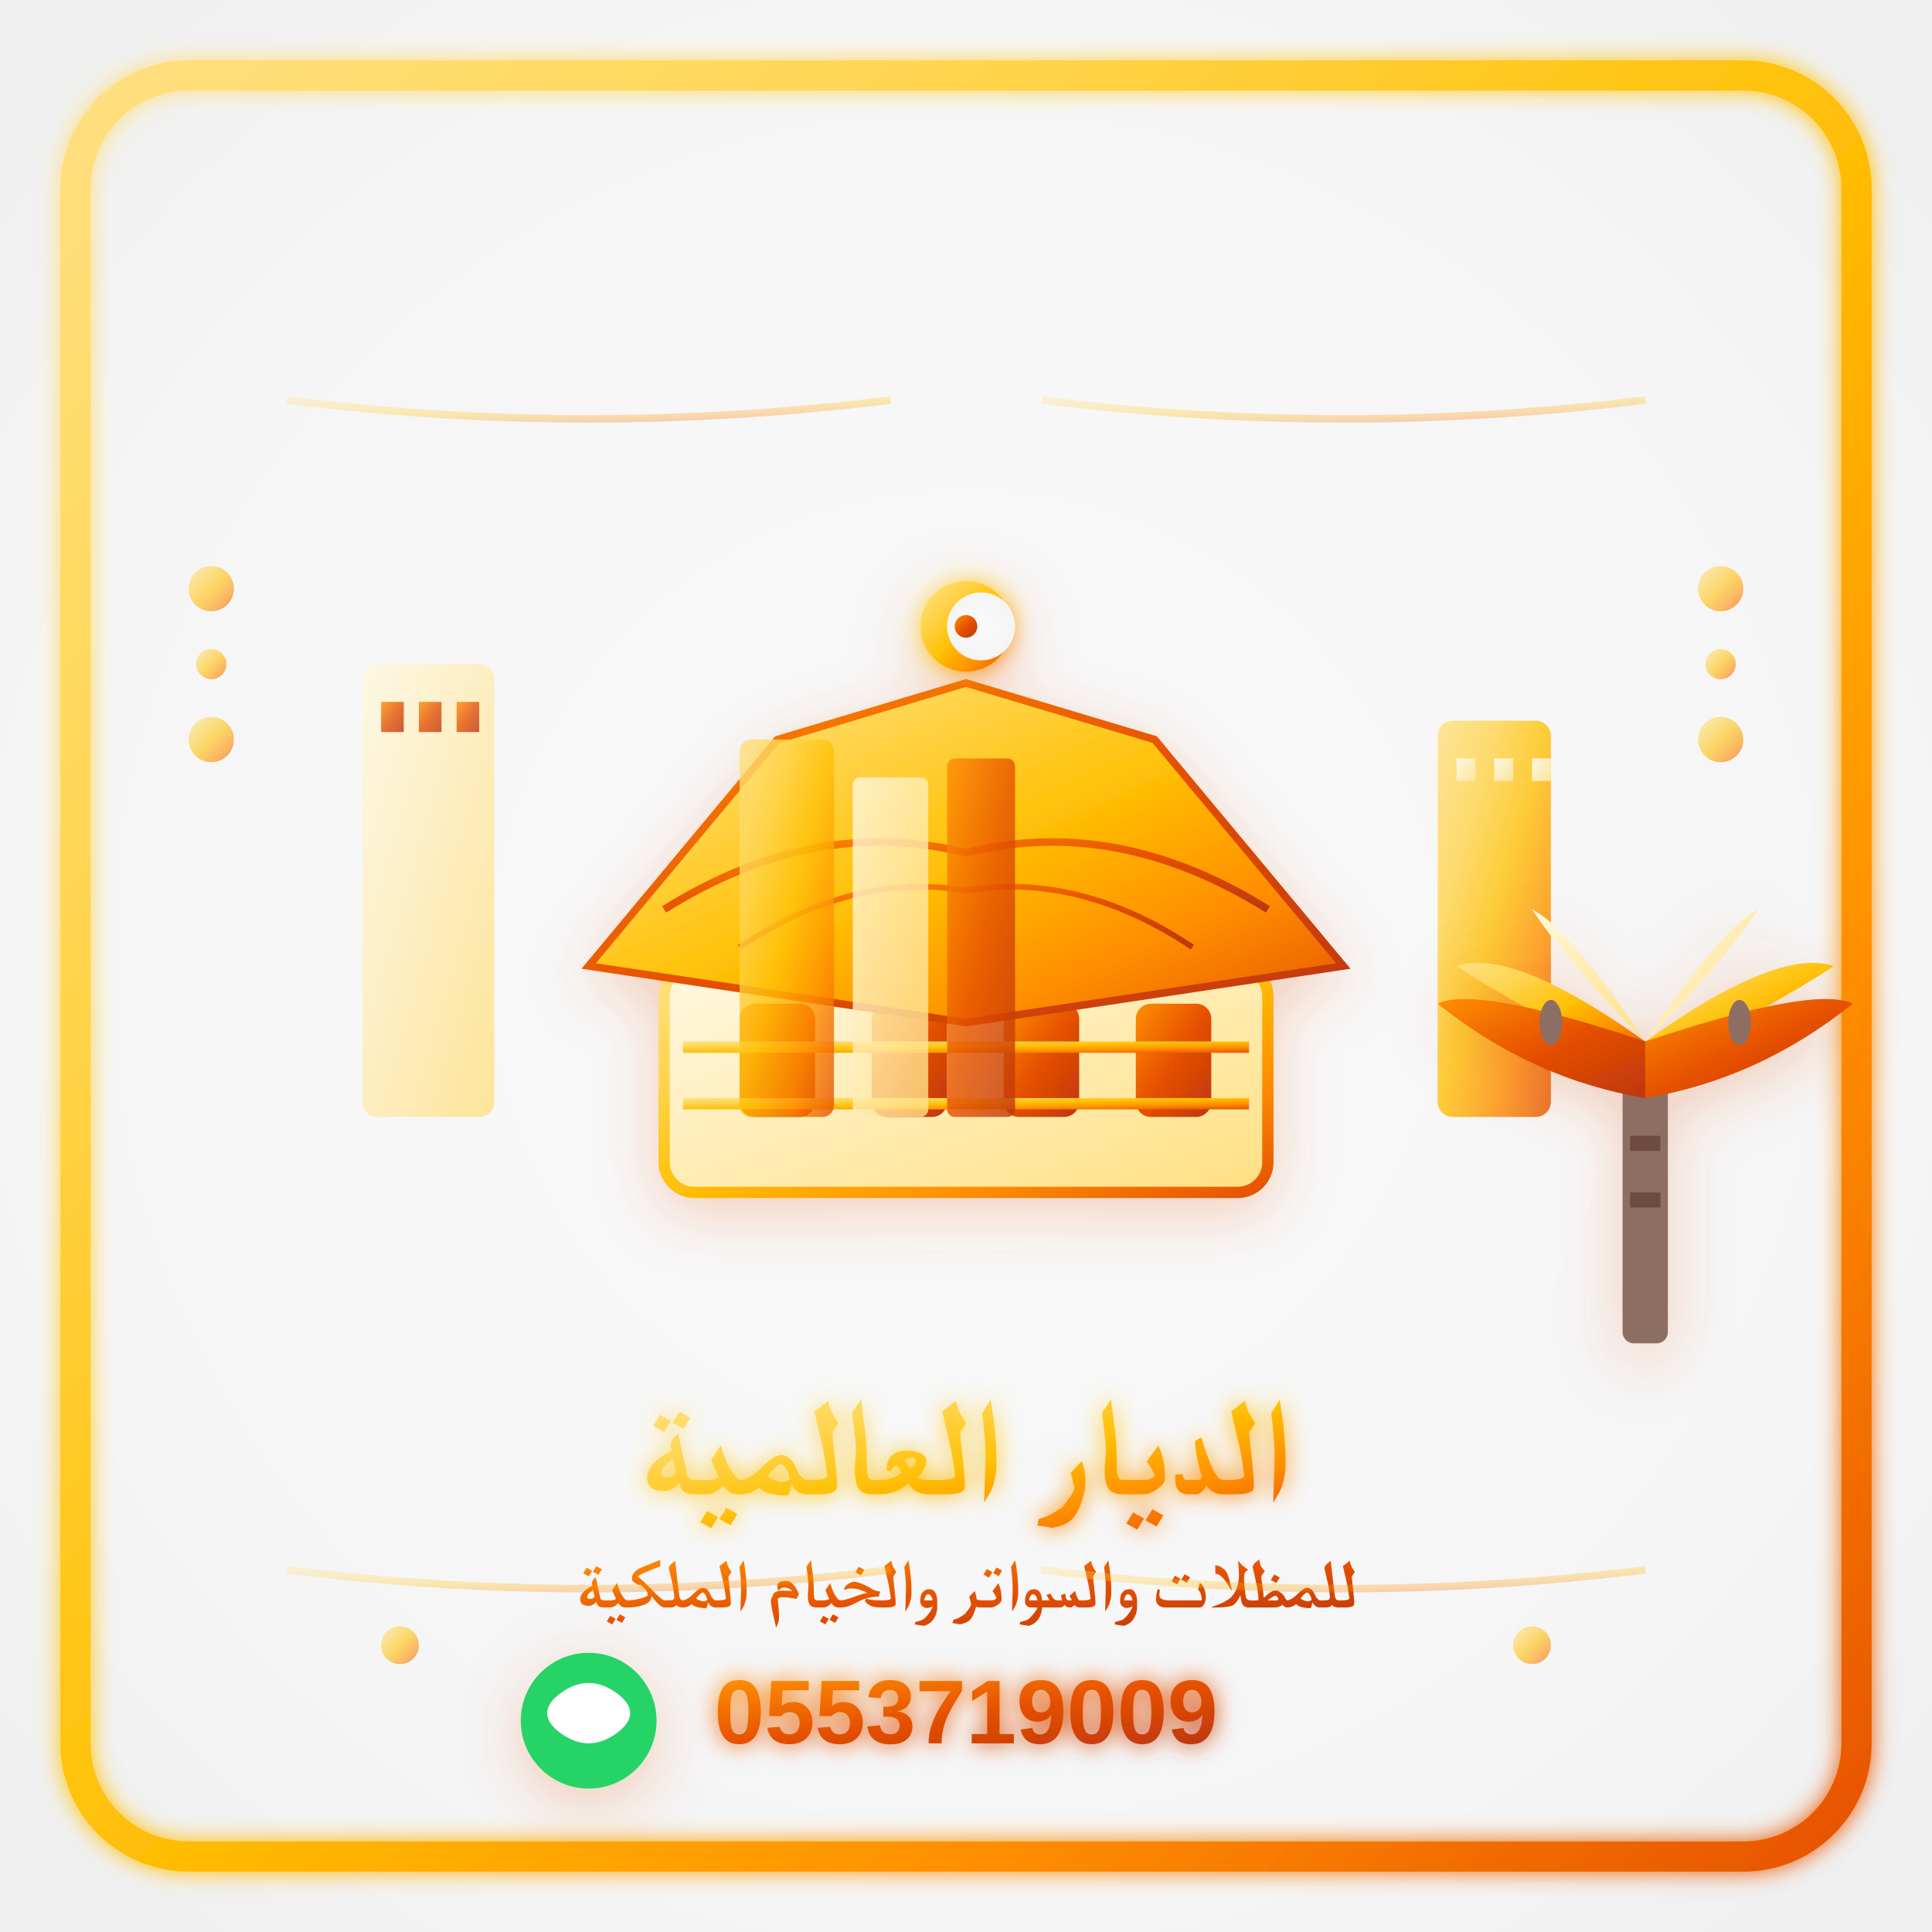
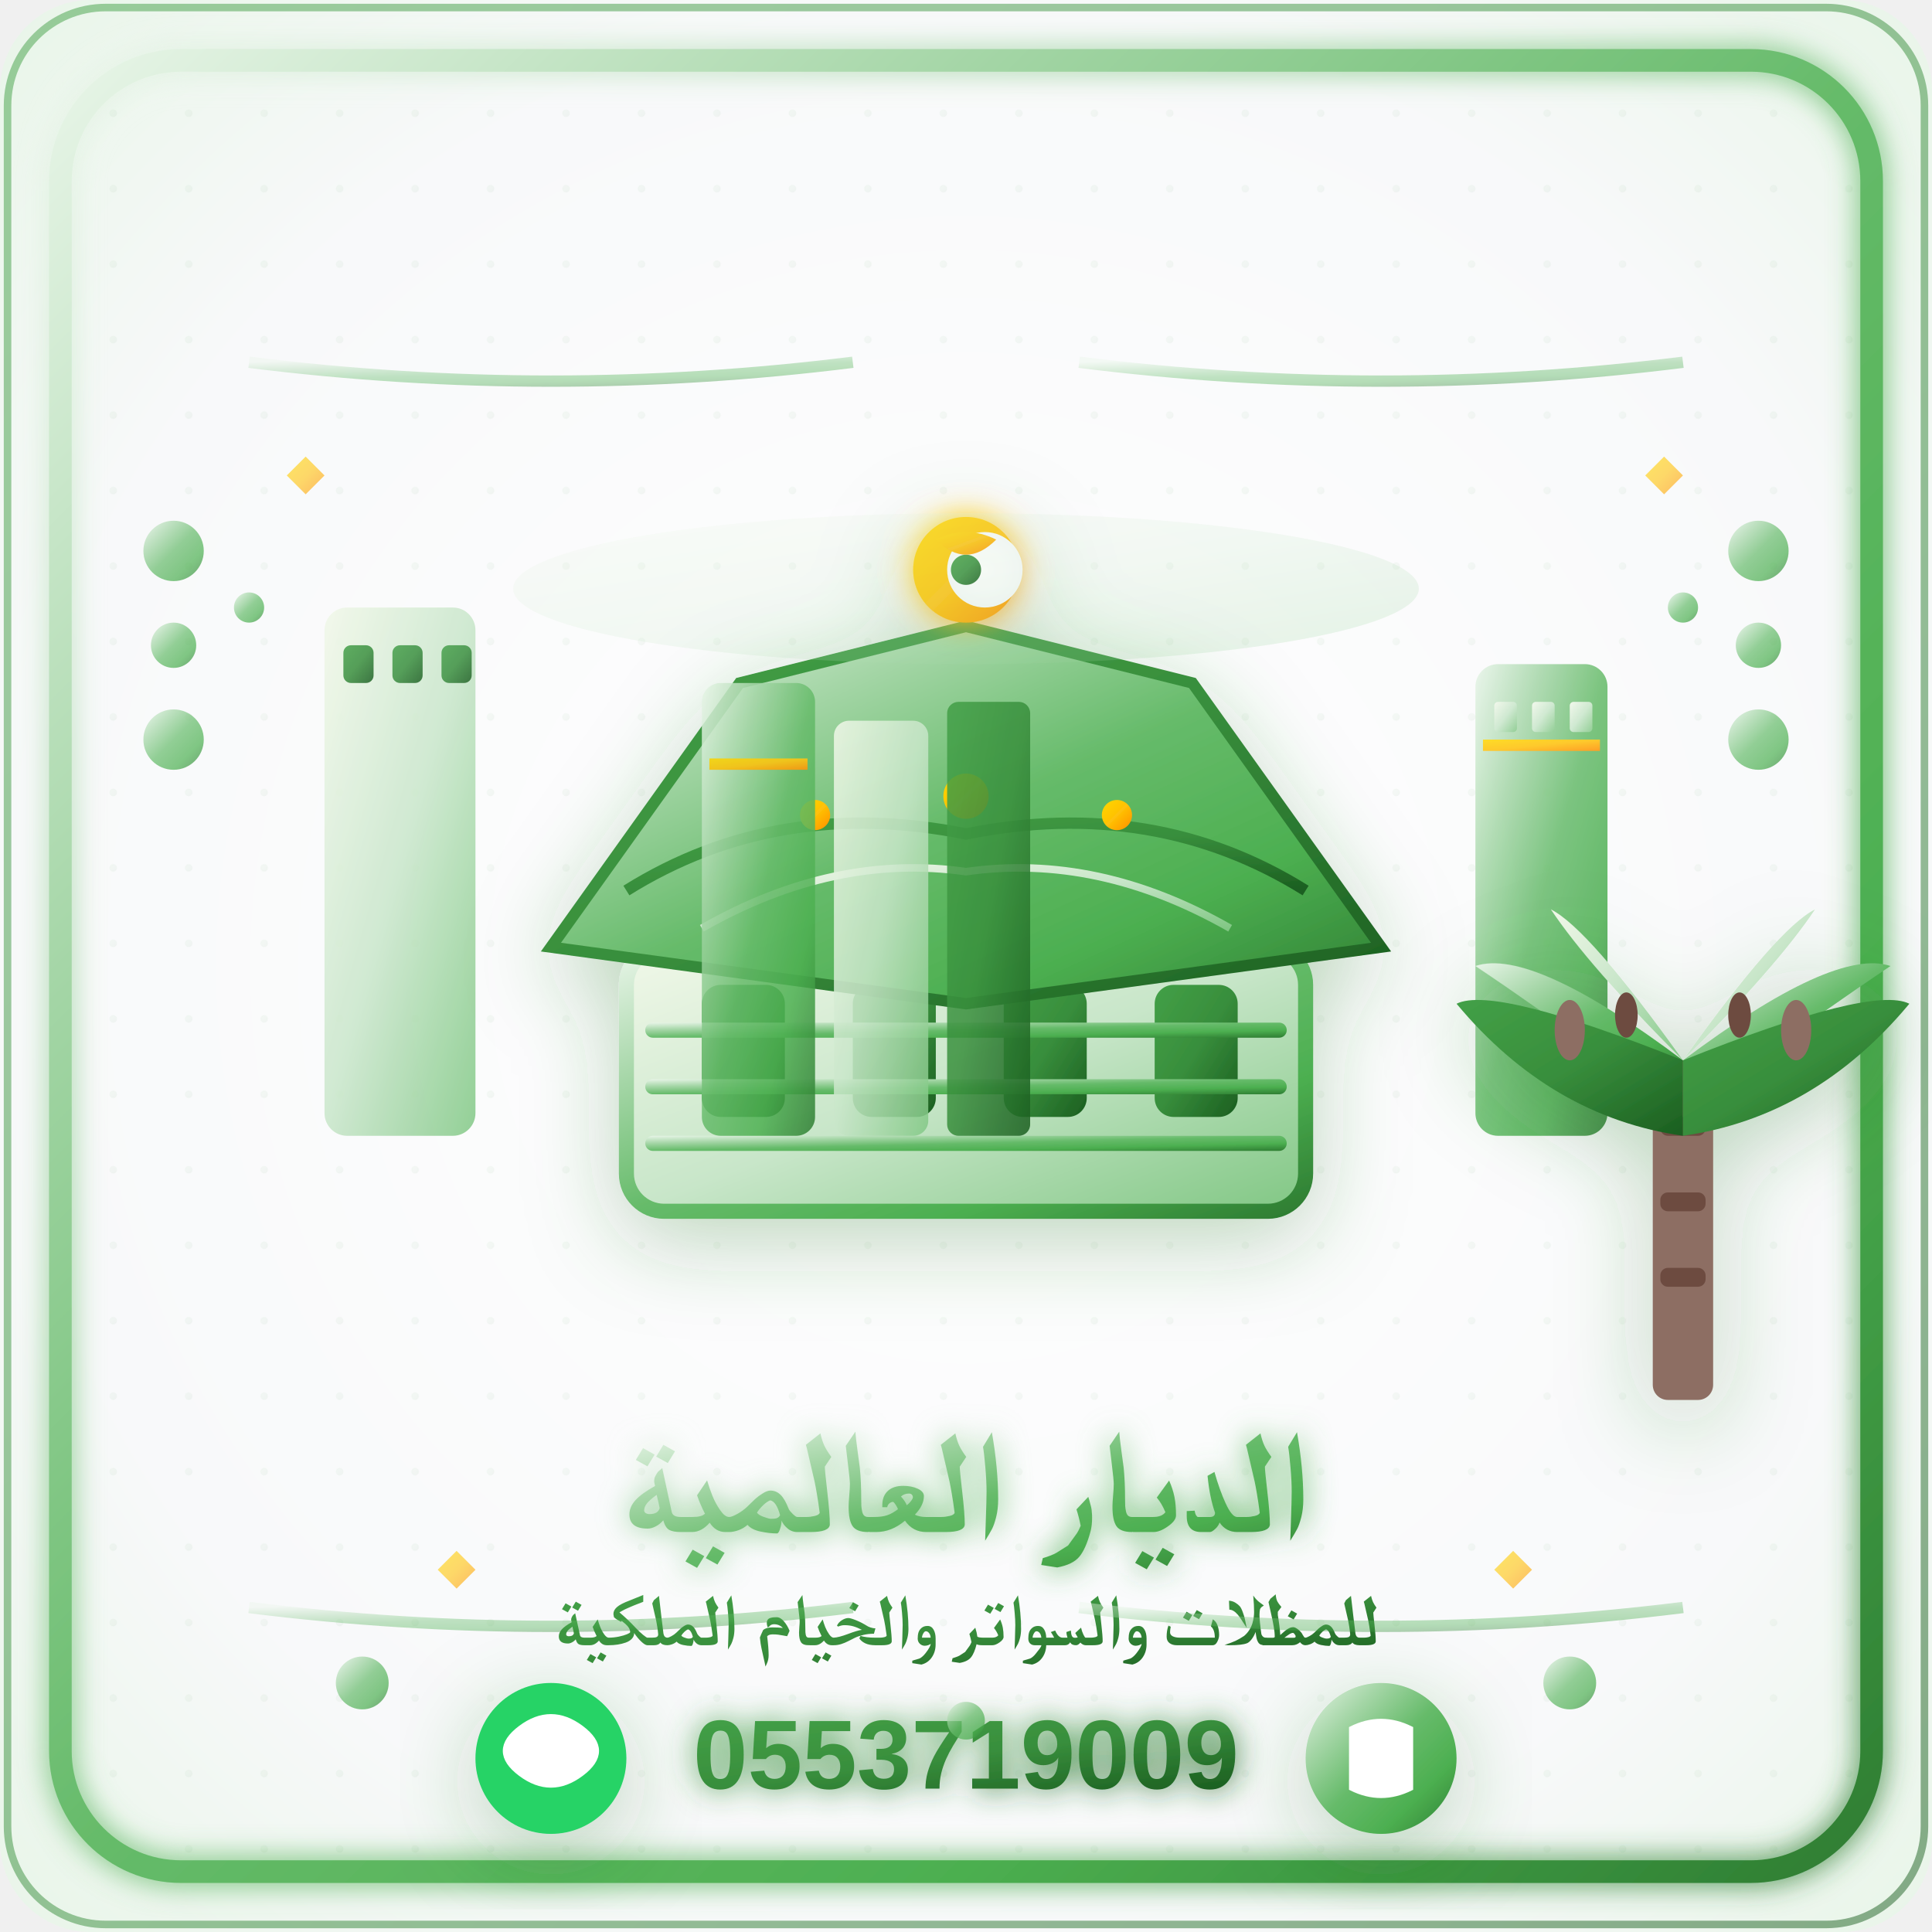
<svg xmlns="http://www.w3.org/2000/svg" width="512" height="512" viewBox="0 0 512 512">
  <defs>
-     <linearGradient id="goldPrimary" x1="0%" y1="0%" x2="100%" y2="100%">
-       <stop offset="0%" style="stop-color:#FFE082;stop-opacity:1" />
-       <stop offset="25%" style="stop-color:#FFD54F;stop-opacity:1" />
-       <stop offset="50%" style="stop-color:#FFC107;stop-opacity:1" />
-       <stop offset="75%" style="stop-color:#FF8F00;stop-opacity:1" />
-       <stop offset="100%" style="stop-color:#E65100;stop-opacity:1" />
+     <linearGradient id="greenPrimary" x1="0%" y1="0%" x2="100%" y2="100%">
+       <stop offset="0%" style="stop-color:#E8F5E8;stop-opacity:1" />
+       <stop offset="25%" style="stop-color:#A5D6A7;stop-opacity:1" />
+       <stop offset="50%" style="stop-color:#66BB6A;stop-opacity:1" />
+       <stop offset="75%" style="stop-color:#4CAF50;stop-opacity:1" />
+       <stop offset="100%" style="stop-color:#2E7D32;stop-opacity:1" />
    </linearGradient>
-     <linearGradient id="goldSecondary" x1="0%" y1="0%" x2="100%" y2="100%">
-       <stop offset="0%" style="stop-color:#FFF8E1;stop-opacity:1" />
-       <stop offset="50%" style="stop-color:#FFECB3;stop-opacity:1" />
-       <stop offset="100%" style="stop-color:#FFE082;stop-opacity:1" />
+     <linearGradient id="greenSecondary" x1="0%" y1="0%" x2="100%" y2="100%">
+       <stop offset="0%" style="stop-color:#F1F8E9;stop-opacity:1" />
+       <stop offset="50%" style="stop-color:#C8E6C9;stop-opacity:1" />
+       <stop offset="100%" style="stop-color:#81C784;stop-opacity:1" />
+     </linearGradient>
+     <linearGradient id="greenAccent" x1="0%" y1="0%" x2="100%" y2="100%">
+       <stop offset="0%" style="stop-color:#43A047;stop-opacity:1" />
+       <stop offset="50%" style="stop-color:#388E3C;stop-opacity:1" />
+       <stop offset="100%" style="stop-color:#1B5E20;stop-opacity:1" />
    </linearGradient>
    <linearGradient id="goldAccent" x1="0%" y1="0%" x2="100%" y2="100%">
-       <stop offset="0%" style="stop-color:#FF8F00;stop-opacity:1" />
-       <stop offset="50%" style="stop-color:#E65100;stop-opacity:1" />
-       <stop offset="100%" style="stop-color:#BF360C;stop-opacity:1" />
+       <stop offset="0%" style="stop-color:#FFD700;stop-opacity:1" />
+       <stop offset="50%" style="stop-color:#FFC107;stop-opacity:1" />
+       <stop offset="100%" style="stop-color:#FF8F00;stop-opacity:1" />
    </linearGradient>
    <radialGradient id="modernBackground" cx="50%" cy="50%" r="70%">
-       <stop offset="0%" style="stop-color:#FAFAFA;stop-opacity:1" />
-       <stop offset="70%" style="stop-color:#F5F5F5;stop-opacity:1" />
-       <stop offset="100%" style="stop-color:#EEEEEE;stop-opacity:1" />
+       <stop offset="0%" style="stop-color:#FFFFFF;stop-opacity:1" />
+       <stop offset="70%" style="stop-color:#F8F9FA;stop-opacity:1" />
+       <stop offset="100%" style="stop-color:#E8F5E8;stop-opacity:1" />
    </radialGradient>
    <filter id="dropShadow" x="-50%" y="-50%" width="200%" height="200%">
-       <feDropShadow dx="0" dy="4" stdDeviation="8" flood-color="#E65100" flood-opacity="0.25" />
+       <feDropShadow dx="0" dy="6" stdDeviation="12" flood-color="#2E7D32" flood-opacity="0.3" />
    </filter>
    <filter id="glowEffect" x="-50%" y="-50%" width="200%" height="200%">
-       <feGaussianBlur stdDeviation="3" result="coloredBlur" />
+       <feGaussianBlur stdDeviation="4" result="coloredBlur" />
      <feMerge>
        <feMergeNode in="coloredBlur" />
        <feMergeNode in="SourceGraphic" />
      </feMerge>
    </filter>
    <filter id="innerGlow" x="-50%" y="-50%" width="200%" height="200%">
-       <feFlood flood-color="#FFE082" flood-opacity="0.3" />
+       <feFlood flood-color="#A5D6A7" flood-opacity="0.4" />
      <feComposite in2="SourceGraphic" operator="multiply" />
    </filter>
+     <pattern id="geometricPattern" x="0" y="0" width="20" height="20" patternUnits="userSpaceOnUse">
+       <circle cx="10" cy="10" r="1" fill="url(#greenAccent)" opacity="0.3" />
+     </pattern>
  </defs>
-   <rect width="512" height="512" fill="url(#modernBackground)" rx="20" />
-   <rect x="20" y="20" width="472" height="472" fill="none" stroke="url(#goldPrimary)" stroke-width="8" rx="30" filter="url(#glowEffect)" />
+   <rect width="512" height="512" fill="url(#modernBackground)" rx="24" />
+   <rect x="16" y="16" width="480" height="480" fill="none" stroke="url(#greenPrimary)" stroke-width="6" rx="32" filter="url(#glowEffect)" />
+   <rect x="20" y="20" width="472" height="472" fill="url(#geometricPattern)" rx="30" opacity="0.15" />
  <g transform="translate(256,256)">
-     <g transform="translate(0,-40)" filter="url(#dropShadow)">
-       <rect x="-80" y="40" width="160" height="60" fill="url(#goldSecondary)" stroke="url(#goldPrimary)" stroke-width="3" rx="8" />
-       <rect x="-60" y="50" width="20" height="30" fill="url(#goldAccent)" rx="4" />
-       <rect x="-25" y="50" width="20" height="30" fill="url(#goldAccent)" rx="4" />
-       <rect x="10" y="50" width="20" height="30" fill="url(#goldAccent)" rx="4" />
-       <rect x="45" y="50" width="20" height="30" fill="url(#goldAccent)" rx="4" />
-       <rect x="-75" y="60" width="150" height="3" fill="url(#goldPrimary)" />
-       <rect x="-75" y="75" width="150" height="3" fill="url(#goldPrimary)" />
-       <path d="M-100,40 L-50,-20 L0,-35 L50,-20 L100,40 L0,55 Z" fill="url(#goldPrimary)" stroke="url(#goldAccent)" stroke-width="2" />
-       <path d="M-80,25 Q-40,0 0,10 Q40,0 80,25" stroke="url(#goldAccent)" stroke-width="2" fill="none" />
-       <path d="M-60,35 Q-30,15 0,20 Q30,15 60,35" stroke="url(#goldAccent)" stroke-width="1.5" fill="none" />
-       <g transform="translate(0,-50)">
-         <circle cx="0" cy="0" r="12" fill="url(#goldPrimary)" filter="url(#glowEffect)" />
-         <circle cx="4" cy="0" r="9" fill="url(#modernBackground)" />
-         <circle cx="0" cy="0" r="3" fill="url(#goldAccent)" />
+     <g transform="translate(0,-50)" filter="url(#dropShadow)">
+       <rect x="-90" y="45" width="180" height="70" fill="url(#greenSecondary)" stroke="url(#greenPrimary)" stroke-width="4" rx="10" />
+       <rect x="-70" y="55" width="22" height="35" fill="url(#greenAccent)" rx="5" />
+       <rect x="-30" y="55" width="22" height="35" fill="url(#greenAccent)" rx="5" />
+       <rect x="10" y="55" width="22" height="35" fill="url(#greenAccent)" rx="5" />
+       <rect x="50" y="55" width="22" height="35" fill="url(#greenAccent)" rx="5" />
+       <rect x="-85" y="65" width="170" height="4" fill="url(#greenPrimary)" rx="2" />
+       <rect x="-85" y="80" width="170" height="4" fill="url(#greenPrimary)" rx="2" />
+       <rect x="-85" y="95" width="170" height="4" fill="url(#greenPrimary)" rx="2" />
+       <path d="M-110,45 L-60,-25 L0,-40 L60,-25 L110,45 L0,60 Z" fill="url(#greenPrimary)" stroke="url(#greenAccent)" stroke-width="3" />
+       <path d="M-90,30 Q-50,5 0,15 Q50,5 90,30" stroke="url(#greenAccent)" stroke-width="3" fill="none" />
+       <path d="M-70,40 Q-35,20 0,25 Q35,20 70,40" stroke="url(#greenSecondary)" stroke-width="2" fill="none" />
+       <circle cx="-40" cy="10" r="4" fill="url(#goldAccent)" />
+       <circle cx="40" cy="10" r="4" fill="url(#goldAccent)" />
+       <circle cx="0" cy="5" r="6" fill="url(#goldAccent)" />
+       <g transform="translate(0,-55)">
+         <circle cx="0" cy="0" r="14" fill="url(#goldAccent)" filter="url(#glowEffect)" />
+         <circle cx="5" cy="0" r="10" fill="url(#modernBackground)" />
+         <circle cx="0" cy="0" r="4" fill="url(#greenAccent)" />
+         <path d="M-8,-8 Q0,-12 8,-8 Q0,0 -8,-8" fill="url(#goldAccent)" />
      </g>
    </g>
-     <g transform="translate(0,-20)" opacity="0.8">
-       <rect x="-160" y="-60" width="35" height="120" fill="url(#goldSecondary)" rx="4" />
-       <rect x="-155" y="-50" width="6" height="8" fill="url(#goldAccent)" />
-       <rect x="-145" y="-50" width="6" height="8" fill="url(#goldAccent)" />
-       <rect x="-135" y="-50" width="6" height="8" fill="url(#goldAccent)" />
-       <rect x="-60" y="-40" width="25" height="100" fill="url(#goldPrimary)" rx="3" />
-       <rect x="-30" y="-30" width="20" height="90" fill="url(#goldSecondary)" rx="2" />
-       <rect x="-5" y="-35" width="18" height="95" fill="url(#goldAccent)" rx="2" />
-       <rect x="125" y="-45" width="30" height="105" fill="url(#goldPrimary)" rx="4" />
-       <rect x="130" y="-35" width="5" height="6" fill="url(#goldSecondary)" />
-       <rect x="140" y="-35" width="5" height="6" fill="url(#goldSecondary)" />
-       <rect x="150" y="-35" width="5" height="6" fill="url(#goldSecondary)" />
+     <g transform="translate(0,-25)" opacity="0.85">
+       <rect x="-170" y="-70" width="40" height="140" fill="url(#greenSecondary)" rx="6" />
+       <rect x="-165" y="-60" width="8" height="10" fill="url(#greenAccent)" rx="2" />
+       <rect x="-152" y="-60" width="8" height="10" fill="url(#greenAccent)" rx="2" />
+       <rect x="-139" y="-60" width="8" height="10" fill="url(#greenAccent)" rx="2" />
+       <rect x="-70" y="-50" width="30" height="120" fill="url(#greenPrimary)" rx="5" />
+       <rect x="-35" y="-40" width="25" height="110" fill="url(#greenSecondary)" rx="4" />
+       <rect x="-5" y="-45" width="22" height="115" fill="url(#greenAccent)" rx="3" />
+       <rect x="135" y="-55" width="35" height="125" fill="url(#greenPrimary)" rx="6" />
+       <rect x="140" y="-45" width="6" height="8" fill="url(#greenSecondary)" rx="1" />
+       <rect x="150" y="-45" width="6" height="8" fill="url(#greenSecondary)" rx="1" />
+       <rect x="160" y="-45" width="6" height="8" fill="url(#greenSecondary)" rx="1" />
+       <rect x="-68" y="-30" width="26" height="3" fill="url(#goldAccent)" />
+       <rect x="137" y="-35" width="31" height="3" fill="url(#goldAccent)" />
    </g>
-     <g transform="translate(180,20)" filter="url(#dropShadow)">
-       <rect x="-6" y="0" width="12" height="80" fill="#8D6E63" rx="3" />
-       <rect x="-4" y="10" width="8" height="4" fill="#6D4C41" />
-       <rect x="-4" y="25" width="8" height="4" fill="#6D4C41" />
-       <rect x="-4" y="40" width="8" height="4" fill="#6D4C41" />
-       <path d="M0,0 Q-35,-25 -50,-20 Q-35,-10 -5,5" fill="url(#goldPrimary)" />
-       <path d="M0,0 Q35,-25 50,-20 Q35,-10 5,5" fill="url(#goldPrimary)" />
-       <path d="M0,0 Q-20,-30 -30,-35 Q-20,-20 0,0" fill="url(#goldSecondary)" />
-       <path d="M0,0 Q20,-30 30,-35 Q20,-20 0,0" fill="url(#goldSecondary)" />
-       <path d="M0,0 Q-45,-15 -55,-10 Q-30,10 0,15" fill="url(#goldAccent)" />
-       <path d="M0,0 Q45,-15 55,-10 Q30,10 0,15" fill="url(#goldAccent)" />
-       <ellipse cx="-25" cy="-5" rx="3" ry="6" fill="#8D6E63" />
-       <ellipse cx="25" cy="-5" rx="3" ry="6" fill="#8D6E63" />
+     <g transform="translate(190,25)" filter="url(#dropShadow)">
+       <rect x="-8" y="0" width="16" height="90" fill="#8D6E63" rx="4" />
+       <rect x="-6" y="15" width="12" height="5" fill="#6D4C41" rx="2" />
+       <rect x="-6" y="35" width="12" height="5" fill="#6D4C41" rx="2" />
+       <rect x="-6" y="55" width="12" height="5" fill="#6D4C41" rx="2" />
+       <path d="M0,0 Q-40,-30 -55,-25 Q-40,-15 -8,8" fill="url(#greenPrimary)" />
+       <path d="M0,0 Q40,-30 55,-25 Q40,-15 8,8" fill="url(#greenPrimary)" />
+       <path d="M0,0 Q-25,-35 -35,-40 Q-25,-25 0,0" fill="url(#greenSecondary)" />
+       <path d="M0,0 Q25,-35 35,-40 Q25,-25 0,0" fill="url(#greenSecondary)" />
+       <path d="M0,0 Q-50,-20 -60,-15 Q-35,15 0,20" fill="url(#greenAccent)" />
+       <path d="M0,0 Q50,-20 60,-15 Q35,15 0,20" fill="url(#greenAccent)" />
+       <ellipse cx="-30" cy="-8" rx="4" ry="8" fill="#8D6E63" />
+       <ellipse cx="30" cy="-8" rx="4" ry="8" fill="#8D6E63" />
+       <ellipse cx="-15" cy="-12" rx="3" ry="6" fill="#6D4C41" />
+       <ellipse cx="15" cy="-12" rx="3" ry="6" fill="#6D4C41" />
    </g>
-     <text x="0" y="140" font-family="Arial, Amiri, serif" font-size="36" font-weight="bold" text-anchor="middle" fill="url(#goldPrimary)" filter="url(#glowEffect)">
+     <text x="0" y="150" font-family="Arial, Amiri, serif" font-size="38" font-weight="bold" text-anchor="middle" fill="url(#greenPrimary)" filter="url(#glowEffect)">
      الديار العالمية
    </text>
-     <text x="0" y="170" font-family="Arial, Amiri, serif" font-size="18" font-weight="600" text-anchor="middle" fill="url(#goldAccent)">
+     <text x="0" y="180" font-family="Arial, Amiri, serif" font-size="19" font-weight="600" text-anchor="middle" fill="url(#greenAccent)">
      للمظلات والسواتر والخيام الملكية
    </text>
-     <g transform="translate(0,200)">
-       <circle cx="-100" cy="0" r="18" fill="#25D366" filter="url(#dropShadow)" />
-       <path d="M-107,-7 Q-100,-12 -93,-7 Q-86,-2 -93,3 Q-100,8 -107,3 Q-114,-2 -107,-7" fill="white" stroke="white" stroke-width="1" />
-       <text x="0" y="6" font-family="Arial, monospace" font-size="24" font-weight="bold" text-anchor="middle" fill="url(#goldAccent)" filter="url(#glowEffect)">
+     <g transform="translate(0,210)">
+       <circle cx="-110" cy="0" r="20" fill="#25D366" filter="url(#dropShadow)" />
+       <path d="M-118,-8 Q-110,-14 -102,-8 Q-94,-2 -102,4 Q-110,10 -118,4 Q-126,-2 -118,-8" fill="white" stroke="white" stroke-width="1.5" />
+       <circle cx="-110" cy="0" r="3" fill="white" />
+       <text x="0" y="8" font-family="Arial, monospace" font-size="26" font-weight="bold" text-anchor="middle" fill="url(#greenAccent)" filter="url(#glowEffect)">
        0553719009
      </text>
+       <circle cx="110" cy="0" r="20" fill="url(#greenPrimary)" filter="url(#dropShadow)" />
+       <path d="M102,-8 Q110,-12 118,-8 L118,8 Q110,12 102,8 Z" fill="white" stroke="white" stroke-width="1" />
    </g>
-     <g fill="url(#goldPrimary)" opacity="0.6">
-       <circle cx="-200" cy="-100" r="6" />
-       <circle cx="-200" cy="-80" r="4" />
-       <circle cx="-200" cy="-60" r="6" />
-       <circle cx="200" cy="-100" r="6" />
-       <circle cx="200" cy="-80" r="4" />
-       <circle cx="200" cy="-60" r="6" />
-       <circle cx="-150" cy="180" r="5" />
-       <circle cx="150" cy="180" r="5" />
+     <g fill="url(#greenPrimary)" opacity="0.7">
+       <circle cx="-210" cy="-110" r="8" />
+       <circle cx="-210" cy="-85" r="6" />
+       <circle cx="-210" cy="-60" r="8" />
+       <circle cx="-190" cy="-95" r="4" />
+       <circle cx="210" cy="-110" r="8" />
+       <circle cx="210" cy="-85" r="6" />
+       <circle cx="210" cy="-60" r="8" />
+       <circle cx="190" cy="-95" r="4" />
+       <circle cx="-160" cy="190" r="7" />
+       <circle cx="160" cy="190" r="7" />
+       <circle cx="0" cy="200" r="5" />
    </g>
-     <g stroke="url(#goldPrimary)" stroke-width="2" fill="none" opacity="0.3">
-       <path d="M-180,-150 Q-100,-140 -20,-150" />
-       <path d="M20,-150 Q100,-140 180,-150" />
-       <path d="M-180,160 Q-100,170 -20,160" />
-       <path d="M20,160 Q100,170 180,160" />
+     <g stroke="url(#greenPrimary)" stroke-width="3" fill="none" opacity="0.4">
+       <path d="M-190,-160 Q-110,-150 -30,-160" />
+       <path d="M30,-160 Q110,-150 190,-160" />
+       <path d="M-190,170 Q-110,180 -30,170" />
+       <path d="M30,170 Q110,180 190,170" />
    </g>
+     <g fill="url(#goldAccent)" opacity="0.6">
+       <path d="M-180,-130 L-175,-125 L-170,-130 L-175,-135 Z" />
+       <path d="M180,-130 L185,-125 L190,-130 L185,-135 Z" />
+       <path d="M-140,160 L-135,165 L-130,160 L-135,155 Z" />
+       <path d="M140,160 L145,165 L150,160 L145,155 Z" />
+     </g>
+     <ellipse cx="0" cy="-100" rx="120" ry="20" fill="url(#greenSecondary)" opacity="0.2" />
  </g>
+   <rect x="2" y="2" width="508" height="508" fill="none" stroke="url(#greenAccent)" stroke-width="2" rx="26" opacity="0.5" />
</svg>
